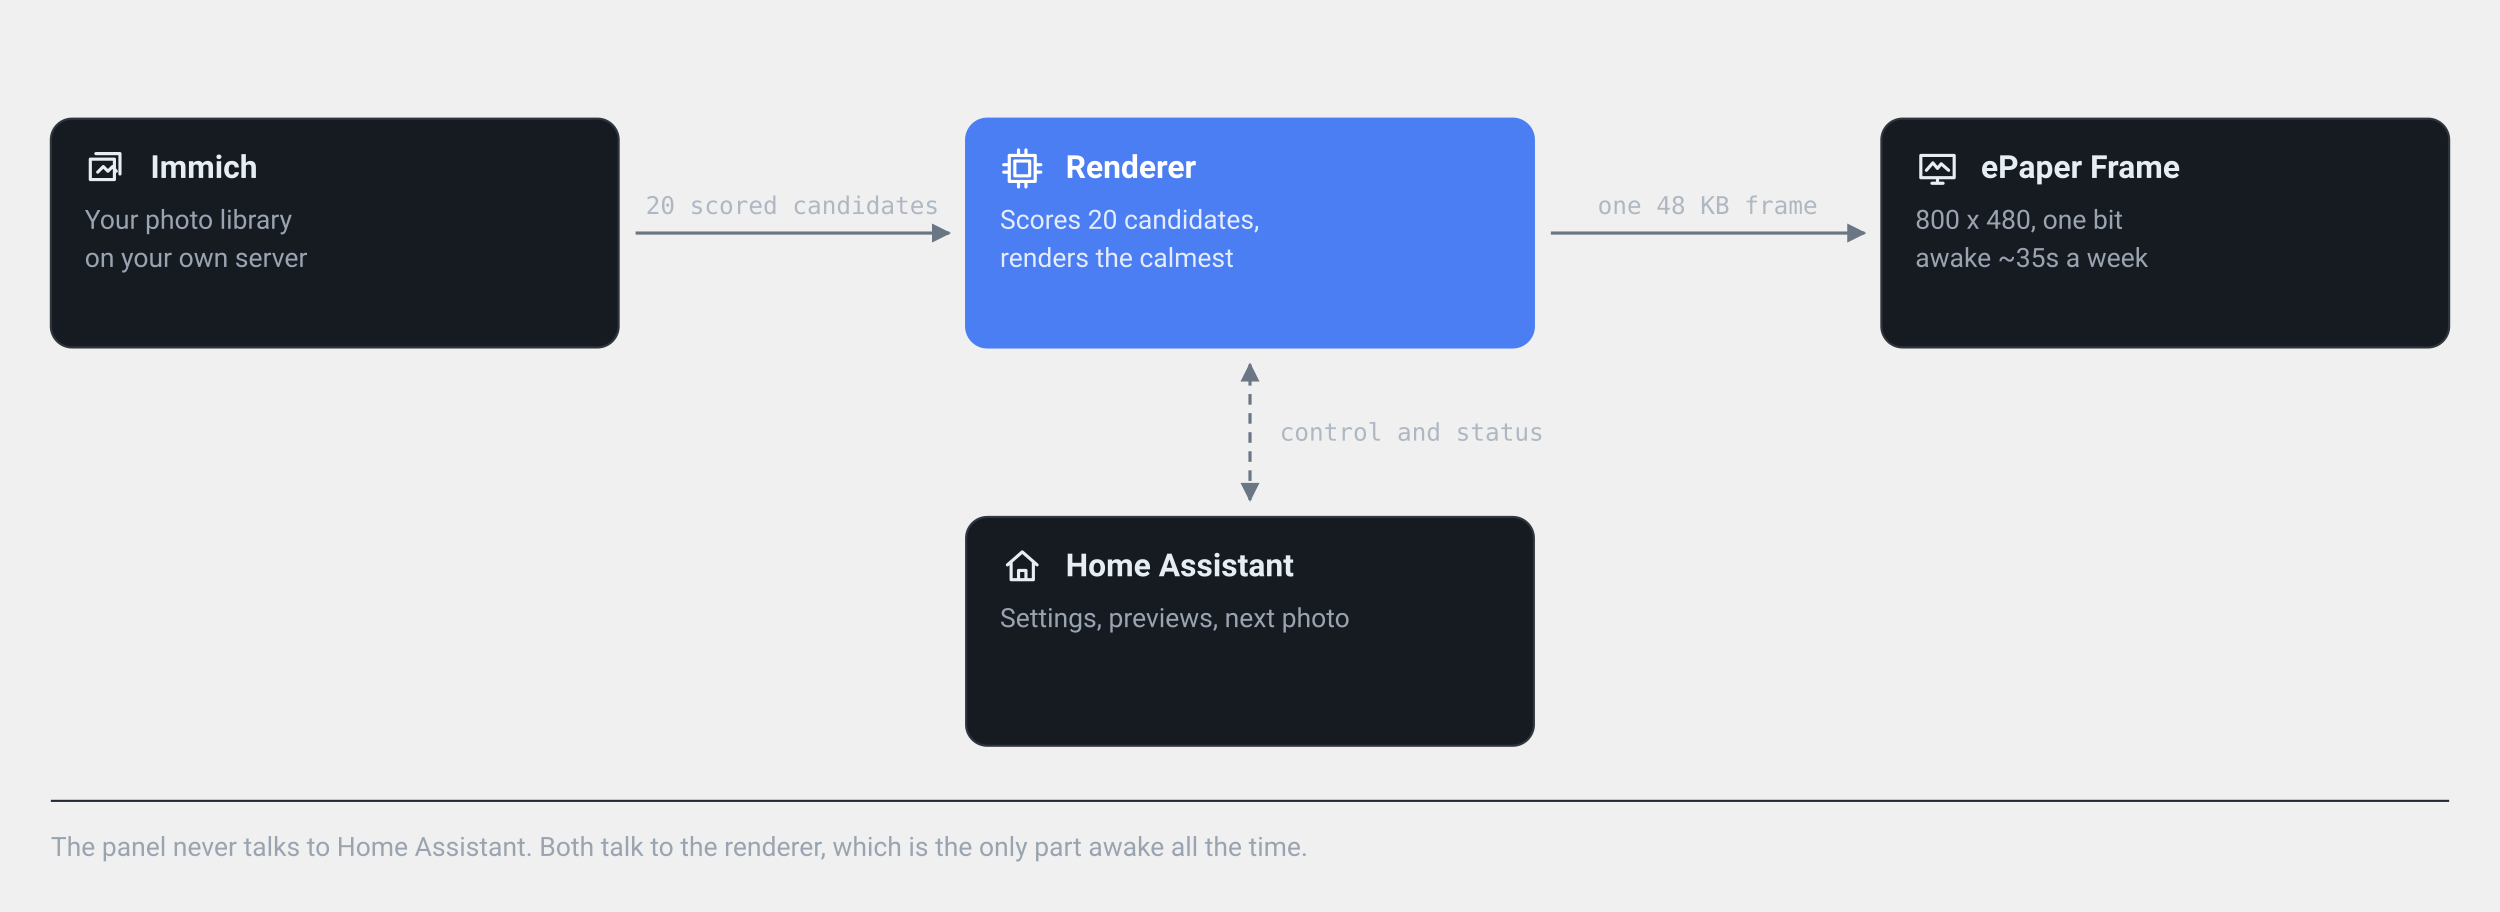
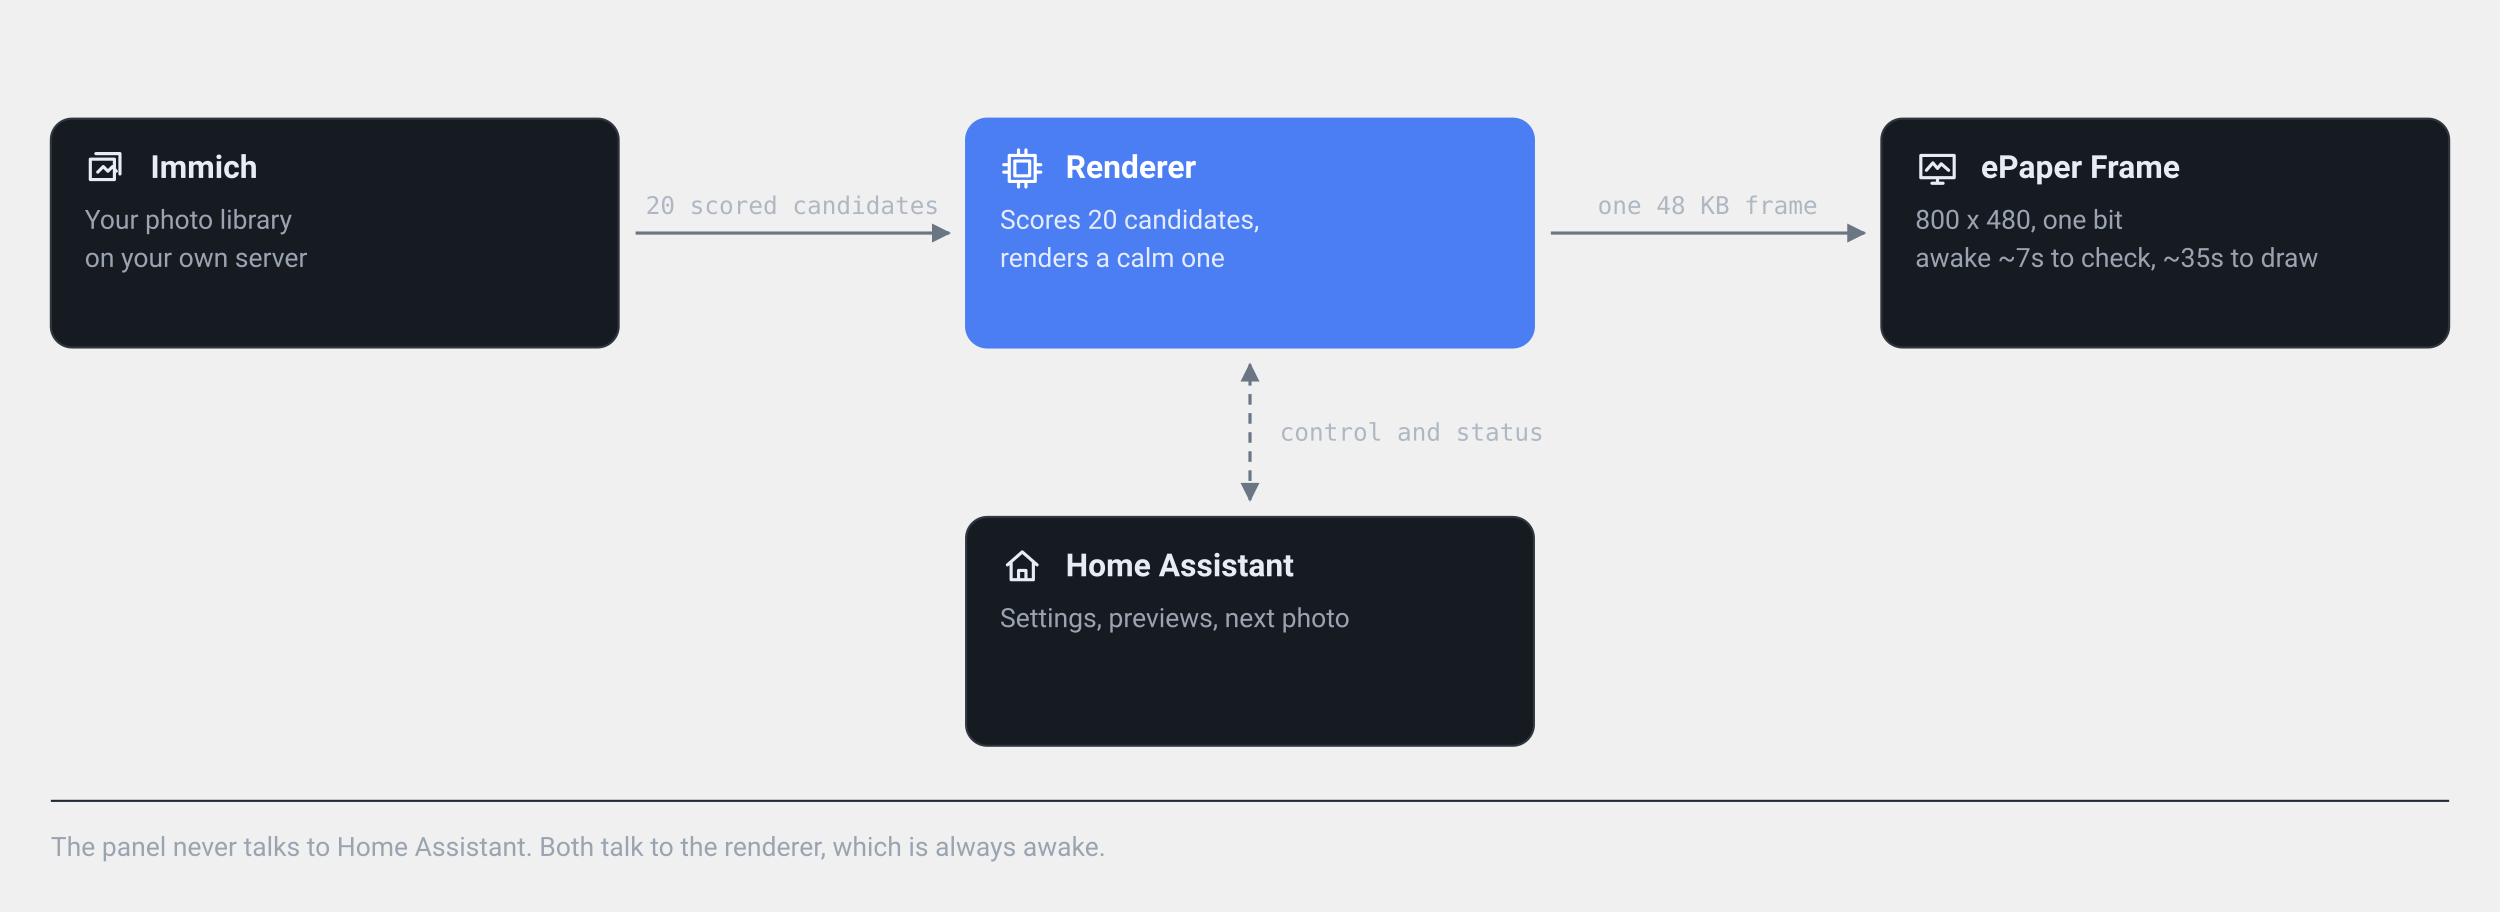
<svg xmlns="http://www.w3.org/2000/svg" viewBox="0 0 1180 430" width="1180" height="430" role="img" aria-label="Immich sends twenty scored candidates to the renderer, which sends one 48 KB one-bit frame to the ePaper frame. Home Assistant exchanges control and status with the renderer. The panel never talks to Home Assistant.">
  <defs>
    <marker id="a" viewBox="0 0 10 10" refX="9" refY="5" markerWidth="6" markerHeight="6" orient="auto-start-reverse">
      <path d="M0 0 10 5 0 10z" fill="#6b7684" />
    </marker>
    <marker id="b" viewBox="0 0 10 10" refX="1" refY="5" markerWidth="6" markerHeight="6" orient="auto">
      <path d="M10 0 0 5 10 10z" fill="#6b7684" />
    </marker>
  </defs>
  <rect x="24" y="56" width="268" height="108" rx="10" fill="#161b22" stroke="#30363d" stroke-width="1" />
  <g transform="translate(40.0,69.0) scale(0.875)" fill="none" stroke="#e6edf3" stroke-width="1.7" stroke-linecap="round" stroke-linejoin="round">
    <path d="M3 7h13v11H3z M6 4h13v11 M7 14l3-3 2.5 2.5L15 11l2 2.5" />
  </g>
  <text x="71.0" y="84.0" font-family="system-ui,-apple-system,'Segoe UI',Roboto,Helvetica,Arial,sans-serif" font-size="15" fill="#e6edf3" text-anchor="start" font-weight="600">Immich</text>
  <text x="40.0" y="108.0" font-family="system-ui,-apple-system,'Segoe UI',Roboto,Helvetica,Arial,sans-serif" font-size="12.5" fill="#9aa4b0" text-anchor="start">Your photo library</text>
  <text x="40.0" y="126.0" font-family="system-ui,-apple-system,'Segoe UI',Roboto,Helvetica,Arial,sans-serif" font-size="12.5" fill="#9aa4b0" text-anchor="start">on your own server</text>
  <rect x="456" y="56" width="268" height="108" rx="10" fill="#4c7ef3" stroke="#4c7ef3" stroke-width="1" />
  <g transform="translate(472.0,69.0) scale(0.875)" fill="none" stroke="#ffffff" stroke-width="1.7" stroke-linecap="round" stroke-linejoin="round">
    <path d="M8 8h8v8H8z M5 5h14v14H5z M10 2v3 M14 2v3 M10 19v3 M14 19v3 M2 10h3 M2 14h3 M19 10h3 M19 14h3" />
  </g>
  <text x="503.0" y="84.0" font-family="system-ui,-apple-system,'Segoe UI',Roboto,Helvetica,Arial,sans-serif" font-size="15" fill="#ffffff" text-anchor="start" font-weight="600">Renderer</text>
  <text x="472.0" y="108.0" font-family="system-ui,-apple-system,'Segoe UI',Roboto,Helvetica,Arial,sans-serif" font-size="12.5" fill="#ffffff" text-anchor="start" opacity="0.85">Scores 20 candidates,</text>
-   <text x="472.0" y="126.0" font-family="system-ui,-apple-system,'Segoe UI',Roboto,Helvetica,Arial,sans-serif" font-size="12.5" fill="#ffffff" text-anchor="start" opacity="0.85">renders the calmest</text>
+   <text x="472.0" y="126.0" font-family="system-ui,-apple-system,'Segoe UI',Roboto,Helvetica,Arial,sans-serif" font-size="12.5" fill="#ffffff" text-anchor="start" opacity="0.85">renders a calm one</text>
  <rect x="888" y="56" width="268" height="108" rx="10" fill="#161b22" stroke="#30363d" stroke-width="1" />
  <g transform="translate(904.0,69.0) scale(0.875)" fill="none" stroke="#e6edf3" stroke-width="1.7" stroke-linecap="round" stroke-linejoin="round">
    <path d="M3 5h18v12H3z M9 20h6 M12 17v3 M6 13l3.5-4 2.5 3 2-2.5L18 13" />
  </g>
  <text x="935.0" y="84.0" font-family="system-ui,-apple-system,'Segoe UI',Roboto,Helvetica,Arial,sans-serif" font-size="15" fill="#e6edf3" text-anchor="start" font-weight="600">ePaper Frame</text>
  <text x="904.0" y="108.0" font-family="system-ui,-apple-system,'Segoe UI',Roboto,Helvetica,Arial,sans-serif" font-size="12.5" fill="#9aa4b0" text-anchor="start">800 x 480, one bit</text>
-   <text x="904.0" y="126.0" font-family="system-ui,-apple-system,'Segoe UI',Roboto,Helvetica,Arial,sans-serif" font-size="12.5" fill="#9aa4b0" text-anchor="start">awake ~35s a week</text>
+   <text x="904.0" y="126.0" font-family="system-ui,-apple-system,'Segoe UI',Roboto,Helvetica,Arial,sans-serif" font-size="12.5" fill="#9aa4b0" text-anchor="start">awake ~7s to check, ~35s to draw</text>
  <rect x="456" y="244" width="268" height="108" rx="10" fill="#161b22" stroke="#30363d" stroke-width="1" />
  <g transform="translate(472.0,257.0) scale(0.875)" fill="none" stroke="#e6edf3" stroke-width="1.7" stroke-linecap="round" stroke-linejoin="round">
    <path d="M4 11 12 4l8 7 M6 10v9h12v-9 M10 19v-5h4v5" />
  </g>
  <text x="503.0" y="272.0" font-family="system-ui,-apple-system,'Segoe UI',Roboto,Helvetica,Arial,sans-serif" font-size="15" fill="#e6edf3" text-anchor="start" font-weight="600">Home Assistant</text>
  <text x="472.0" y="296.0" font-family="system-ui,-apple-system,'Segoe UI',Roboto,Helvetica,Arial,sans-serif" font-size="12.5" fill="#9aa4b0" text-anchor="start">Settings, previews, next photo</text>
  <polyline points="300,110.0 448,110.0" fill="none" stroke="#6b7684" stroke-width="1.5" marker-end="url(#a)" />
  <text x="374.0" y="101.0" font-family="ui-monospace,SFMono-Regular,'SF Mono',Menlo,Consolas,monospace" font-size="11.5" fill="#aeb7c2" text-anchor="middle">20 scored candidates</text>
  <polyline points="732,110.0 880,110.0" fill="none" stroke="#6b7684" stroke-width="1.5" marker-end="url(#a)" />
  <text x="806.0" y="101.0" font-family="ui-monospace,SFMono-Regular,'SF Mono',Menlo,Consolas,monospace" font-size="11.5" fill="#aeb7c2" text-anchor="middle">one 48 KB frame</text>
  <polyline points="590.0,236 590.0,172" fill="none" stroke="#6b7684" stroke-width="1.5" stroke-dasharray="5 4" marker-end="url(#a)" marker-start="url(#b)" />
  <text x="604.0" y="208.0" font-family="ui-monospace,SFMono-Regular,'SF Mono',Menlo,Consolas,monospace" font-size="11.5" fill="#aeb7c2" text-anchor="start">control and status</text>
  <line x1="24" y1="378" x2="1156" y2="378" stroke="#232a33" stroke-width="1" />
-   <text x="24.0" y="404.0" font-family="system-ui,-apple-system,'Segoe UI',Roboto,Helvetica,Arial,sans-serif" font-size="12.5" fill="#9aa4b0" text-anchor="start">The panel never talks to Home Assistant. Both talk to the renderer, which is the only part awake all the time.</text>
+   <text x="24.0" y="404.0" font-family="system-ui,-apple-system,'Segoe UI',Roboto,Helvetica,Arial,sans-serif" font-size="12.5" fill="#9aa4b0" text-anchor="start">The panel never talks to Home Assistant. Both talk to the renderer, which is always awake.</text>
</svg>
